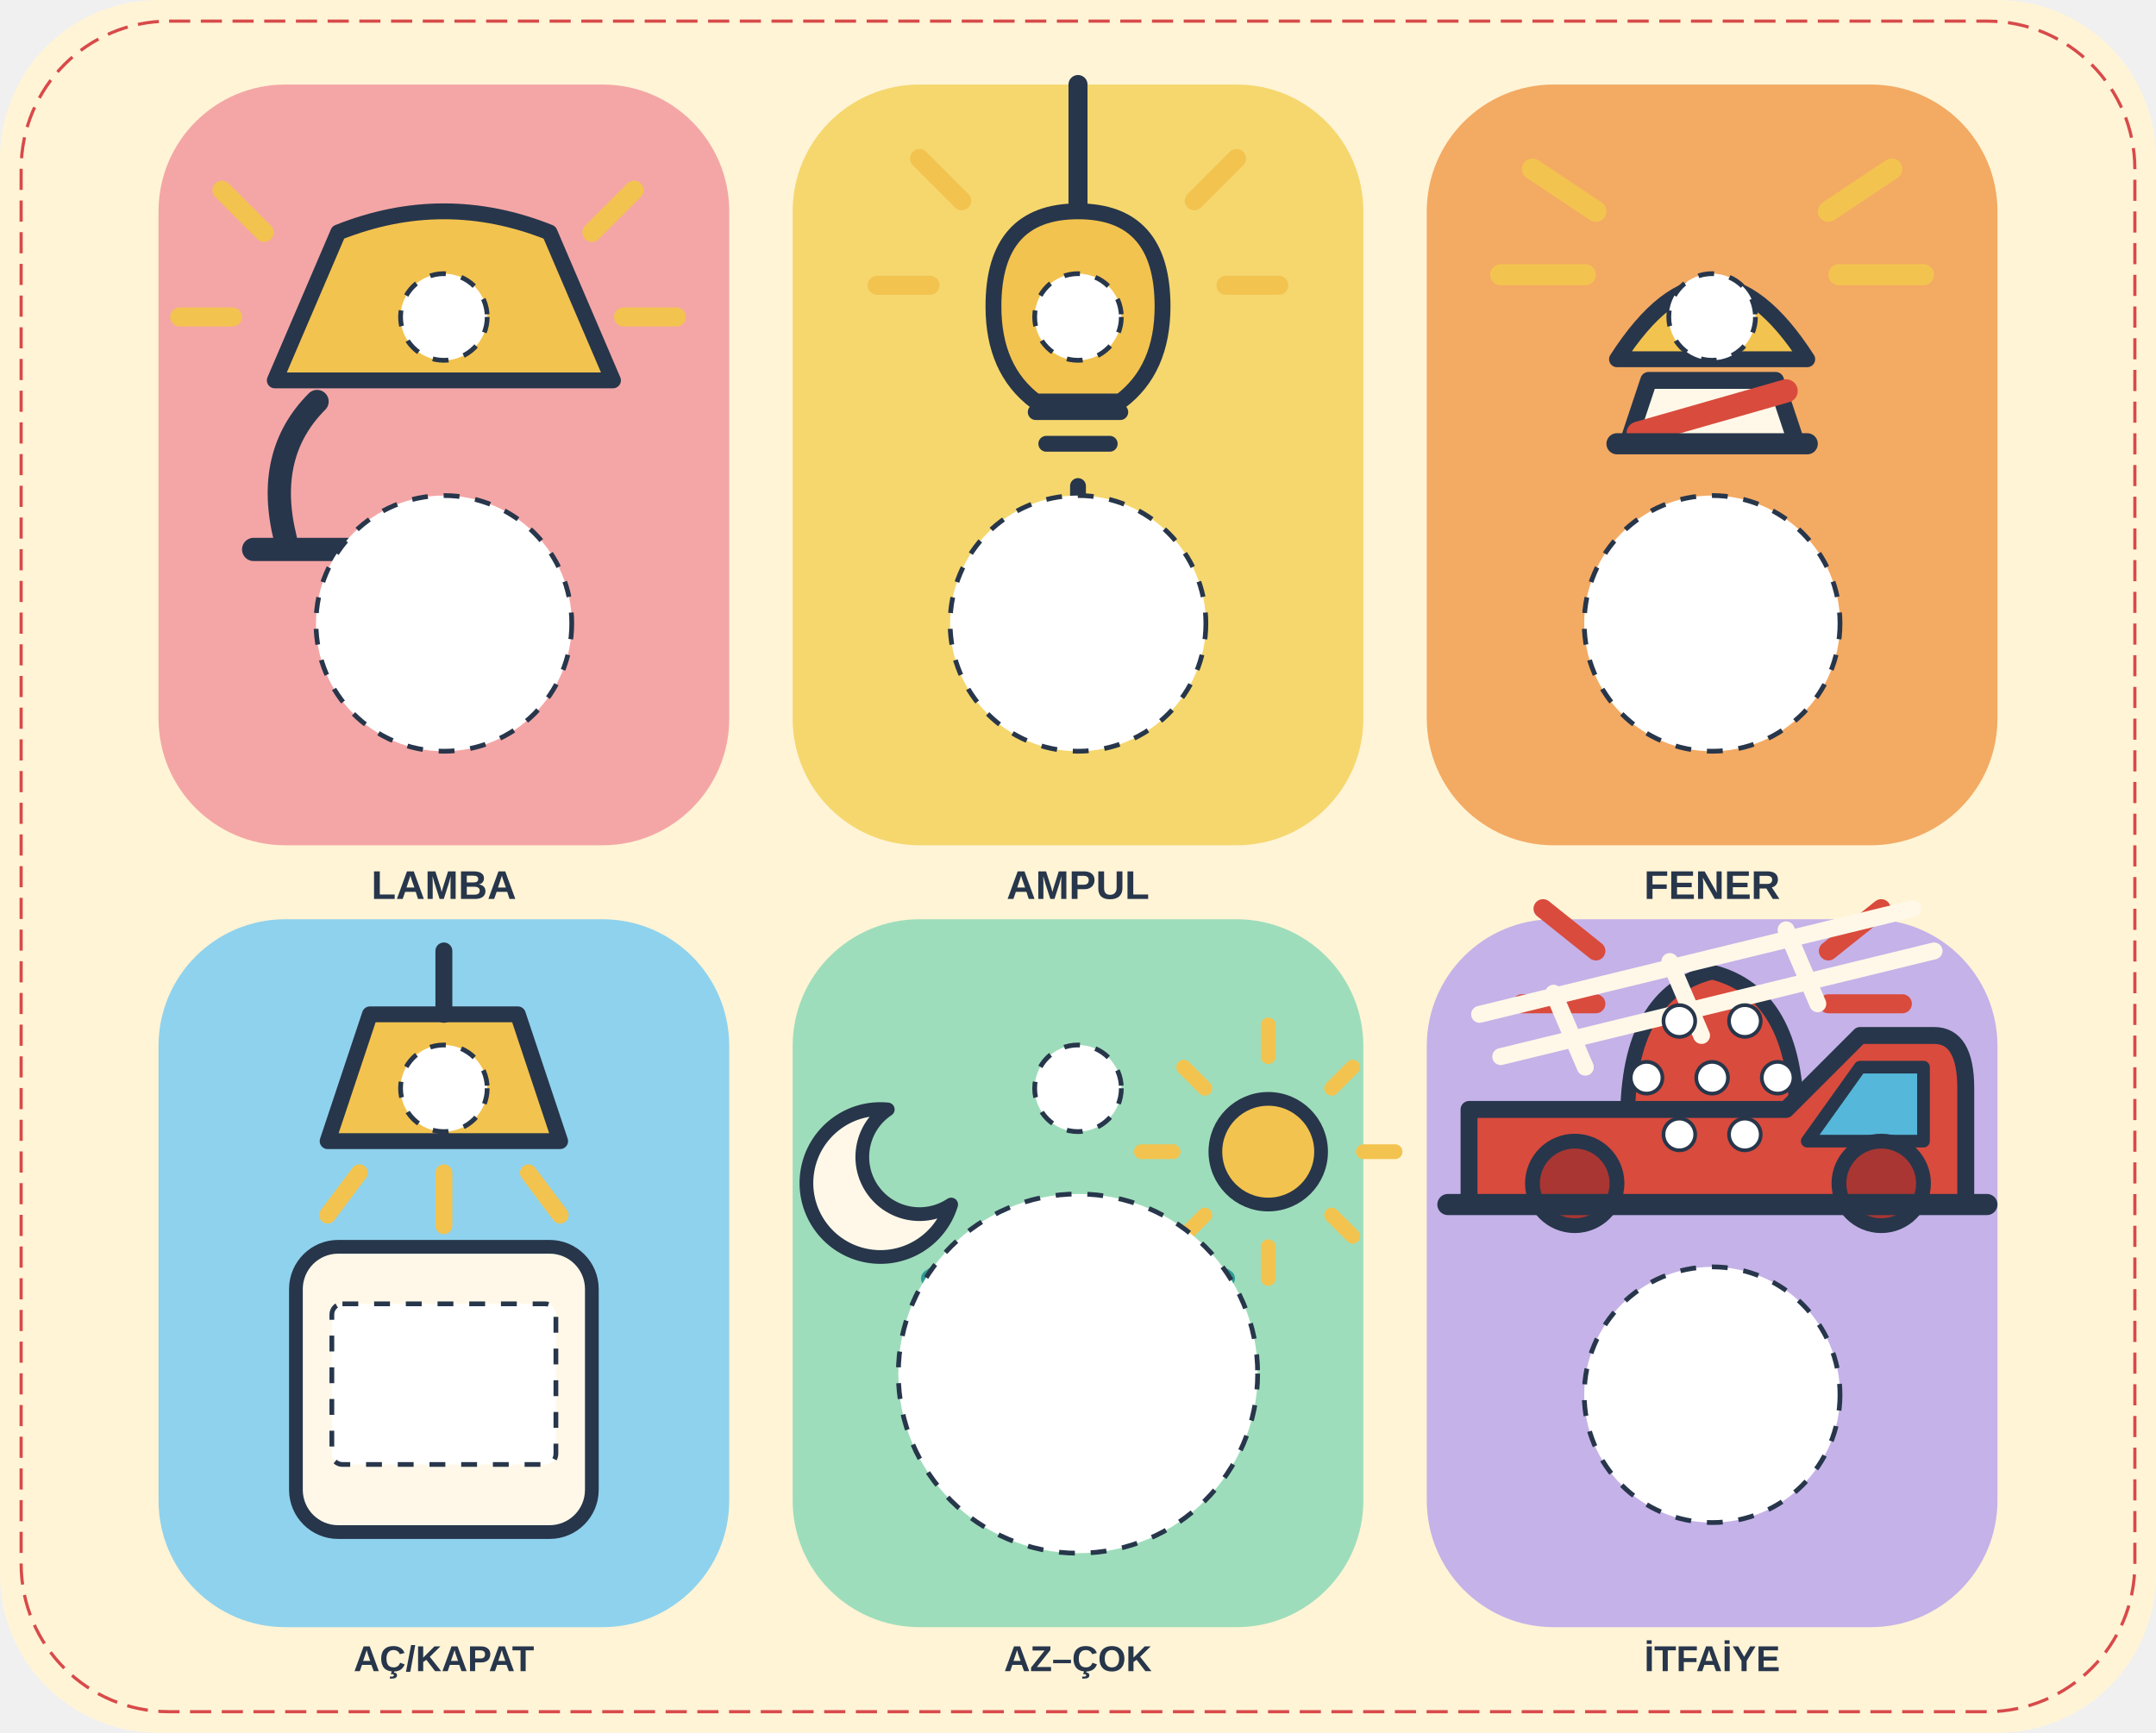
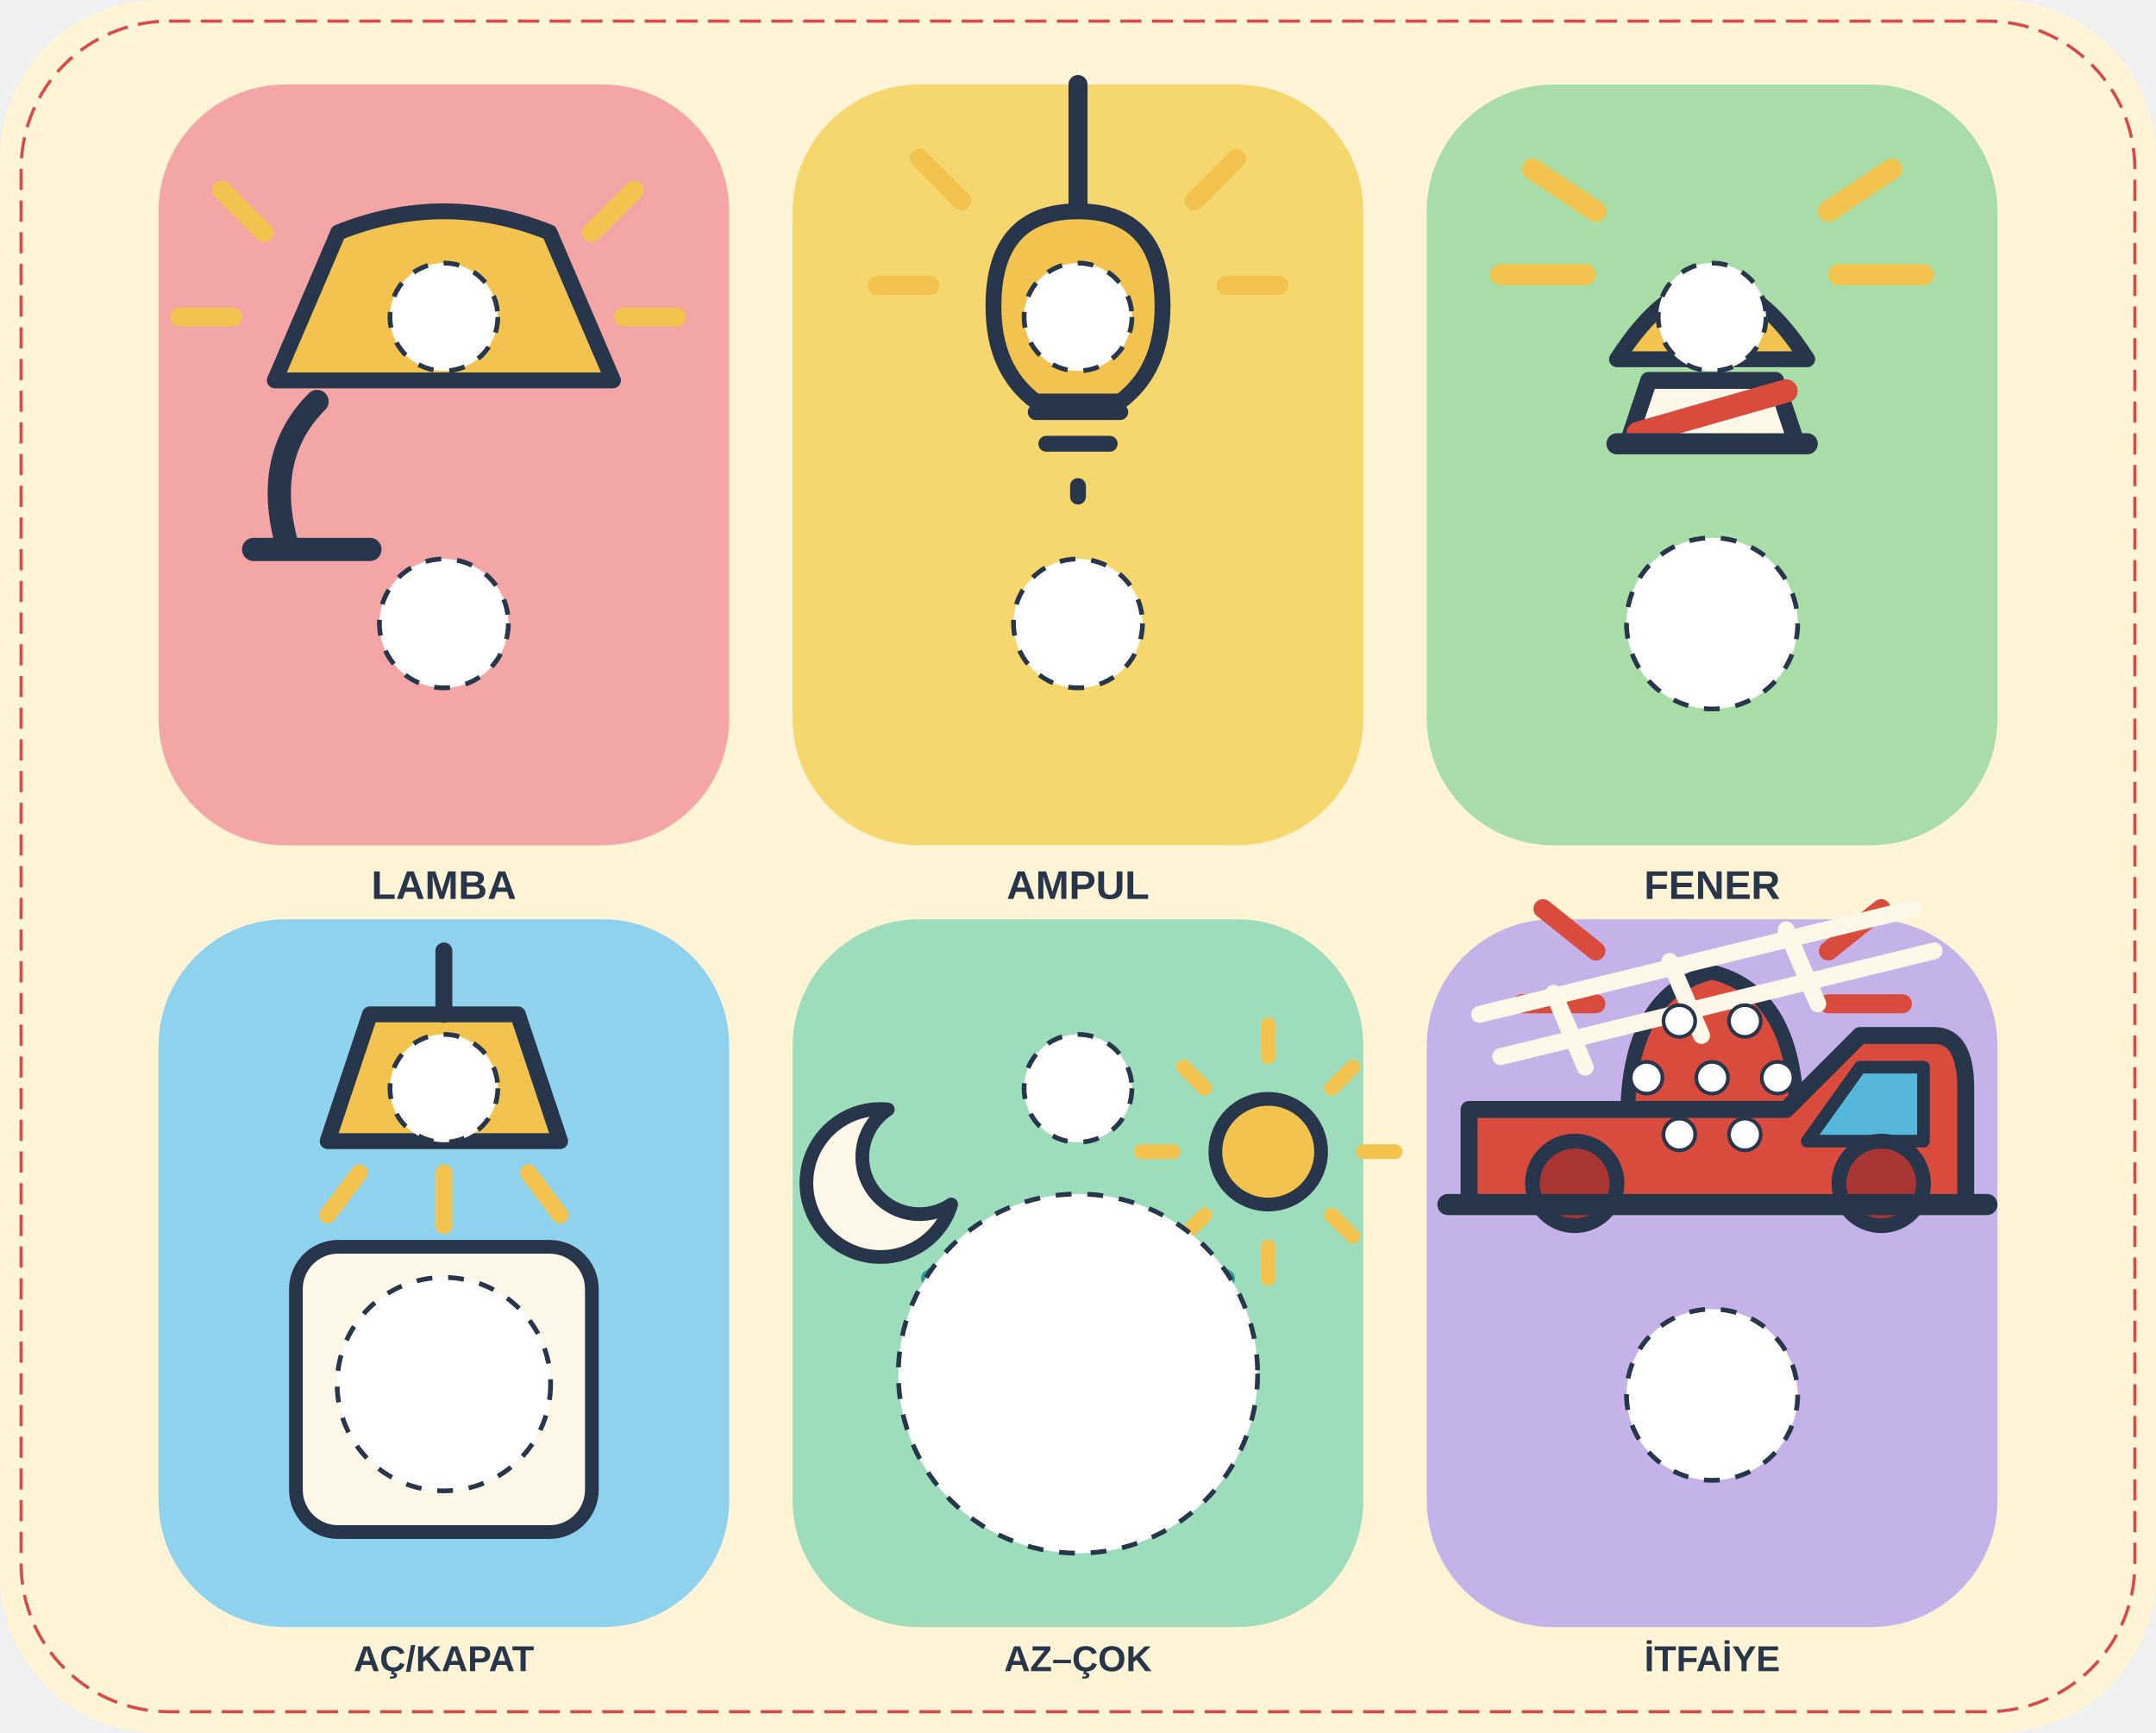
<svg xmlns="http://www.w3.org/2000/svg" width="204mm" height="164mm" viewBox="0 0 204 164" font-family="Arial, sans-serif">
  <rect width="204" height="164" rx="15" fill="#FFF4D6" />
  <rect x="15" y="8" width="54" height="72" rx="12" fill="#F4A6A6" />
  <rect x="75" y="8" width="54" height="72" rx="12" fill="#F5D76E" />
-   <rect x="135" y="8" width="54" height="72" rx="12" fill="#F3AA63" />
+   <rect x="135" y="8" width="54" height="72" rx="12" fill="#A8DDA7" />
  <rect x="15" y="87" width="54" height="67" rx="12" fill="#8FD2ED" />
  <rect x="75" y="87" width="54" height="67" rx="12" fill="#9EDDBB" />
  <rect x="135" y="87" width="54" height="67" rx="12" fill="#C5B2E8" />
  <g id="scene-table-lamp" stroke="#27364B" stroke-linecap="round" stroke-linejoin="round">
    <path d="M26 36 L32 22 Q42 18 52 22 L58 36 Z" fill="#F3C34F" stroke-width="1.5" />
    <path d="M30 38 Q25 43 27 51" fill="none" stroke-width="2.2" />
    <path d="M24 52 H35" fill="none" stroke-width="2.2" />
    <path d="M22 30 H17 M25 22 L21 18 M59 30 H64 M56 22 L60 18" fill="none" stroke="#F3C34F" stroke-width="1.8" />
    <text x="42" y="84" text-anchor="middle" dominant-baseline="middle" fill="#27364B" stroke="none" font-size="3.8" font-weight="700">LAMBA</text>
  </g>
  <g id="scene-hanging-bulb" stroke="#27364B" stroke-linecap="round" stroke-linejoin="round">
    <path d="M102 8 V20" fill="none" stroke-width="1.8" />
    <path d="M94 29 Q94 20 102 20 Q110 20 110 29 Q110 35 106 38 H98 Q94 35 94 29 Z" fill="#F3C34F" stroke-width="1.5" />
    <path d="M98 39 H106 M99 42 H105" fill="none" stroke-width="1.5" />
    <path d="M88 27 H83 M91 19 L87 15 M116 27 H121 M113 19 L117 15" fill="none" stroke="#F3C34F" stroke-width="1.8" />
    <path d="M102 46 V48" fill="none" stroke-width="1.5" stroke-dasharray="1 2" />
    <text x="102" y="84" text-anchor="middle" dominant-baseline="middle" fill="#27364B" stroke="none" font-size="3.8" font-weight="700">AMPUL</text>
  </g>
  <g id="scene-lighthouse" stroke="#27364B" stroke-linecap="round" stroke-linejoin="round">
    <path d="M153 34 Q162 20 171 34 Z" fill="#F3C34F" stroke-width="1.5" />
    <path d="M156 36 L154 42 H170 L168 36 Z" fill="#FFF8E8" stroke-width="1.6" />
    <path d="M155 41 L169 37" fill="none" stroke="#D94B3D" stroke-width="2.2" />
    <path d="M153 42 H171" fill="none" stroke-width="2" />
    <path d="M150 26 H142 M174 26 H182 M151 20 L145 16 M173 20 L179 16" fill="none" stroke="#F3C34F" stroke-width="2" />
    <text x="162" y="84" text-anchor="middle" dominant-baseline="middle" fill="#27364B" stroke="none" font-size="3.8" font-weight="700">FENER</text>
  </g>
  <g id="scene-room-switch" stroke="#27364B" stroke-linecap="round" stroke-linejoin="round">
    <path d="M31 108 L35 96 H49 L53 108 Z" fill="#F3C34F" stroke-width="1.5" />
    <path d="M42 90 V96" fill="none" stroke-width="1.6" />
    <path d="M34 111 L31 115 M42 111 V116 M50 111 L53 115" fill="none" stroke="#F3C34F" stroke-width="1.6" />
    <rect x="28" y="118" width="28" height="27" rx="4" fill="#FFF8E8" stroke-width="1.3" />
    <text x="42" y="157.2" text-anchor="middle" dominant-baseline="middle" fill="#27364B" stroke="none" font-size="3.4" font-weight="700">AÇ/KAPAT</text>
  </g>
  <g id="scene-dimmer" stroke="#27364B" stroke-linecap="round" stroke-linejoin="round">
    <path d="M84 105 A7 7 0 1 0 90 114 A5.3 5.3 0 0 1 84 105 Z" fill="#FFF8E8" stroke-width="1.3" />
    <circle cx="120" cy="109" r="5" fill="#F3C34F" stroke-width="1.3" />
    <path d="M120 100 V97 M120 118 V121 M111 109 H108 M129 109 H132 M114 103 L112 101 M126 115 L128 117 M126 103 L128 101 M114 115 L112 117" fill="none" stroke="#F3C34F" stroke-width="1.4" />
    <path d="M88 121 Q102 111 116 121" fill="none" stroke="#2D9C95" stroke-width="1.7" stroke-dasharray="1 2" />
    <text x="102" y="157.2" text-anchor="middle" dominant-baseline="middle" fill="#27364B" stroke="none" font-size="3.4" font-weight="700">AZ–ÇOK</text>
  </g>
  <g id="scene-fire-engine" stroke="#27364B" stroke-linecap="round" stroke-linejoin="round">
    <path d="M154 106 Q154 94 162 92 Q170 94 170 106 Z" fill="#D94B3D" stroke-width="1.4" />
    <path d="M151 95 H144 M173 95 H180 M151 90 L146 86 M173 90 L178 86" fill="none" stroke="#D94B3D" stroke-width="1.8" />
    <path d="M139 105 H169 L176 98 H183 Q186 98 186 103 V114 H139 Z" fill="#D94B3D" stroke-width="1.6" />
    <path d="M176 101 H182 V108 H171 Z" fill="#55B7D9" stroke-width="1.2" />
    <path d="M140 96 L181 86 M142 100 L183 90 M147 94 L150 101 M158 91 L161 98 M169 88 L172 95" fill="none" stroke="#FFF8E8" stroke-width="1.6" />
    <circle cx="149" cy="112" r="4" fill="#A93632" stroke-width="1.4" />
    <circle cx="178" cy="112" r="4" fill="#A93632" stroke-width="1.4" />
    <path d="M137 114 H188" fill="none" stroke-width="2" />
    <text x="162" y="157.2" text-anchor="middle" dominant-baseline="middle" fill="#27364B" stroke="none" font-size="3.4" font-weight="700">İTFAİYE</text>
  </g>
-   <circle cx="42" cy="30" r="4.1" id="cutout-red-led" fill="#FFFFFF" stroke="#27364B" stroke-width="0.45" stroke-dasharray="1.5 1.5" />
-   <circle cx="42" cy="59" r="12.1" id="cutout-red-button" fill="#FFFFFF" stroke="#27364B" stroke-width="0.45" stroke-dasharray="1.5 1.5" />
-   <circle cx="102" cy="30" r="4.1" id="cutout-yellow-led" fill="#FFFFFF" stroke="#27364B" stroke-width="0.45" stroke-dasharray="1.5 1.5" />
-   <circle cx="102" cy="59" r="12.1" id="cutout-yellow-button" fill="#FFFFFF" stroke="#27364B" stroke-width="0.45" stroke-dasharray="1.5 1.5" />
-   <circle cx="162" cy="30" r="4.1" id="cutout-orange-led" fill="#FFFFFF" stroke="#27364B" stroke-width="0.45" stroke-dasharray="1.5 1.5" />
-   <circle cx="162" cy="59" r="12.1" id="cutout-orange-button" fill="#FFFFFF" stroke="#27364B" stroke-width="0.45" stroke-dasharray="1.5 1.5" />
-   <circle cx="42" cy="103" r="4.1" id="cutout-switch-led" fill="#FFFFFF" stroke="#27364B" stroke-width="0.45" stroke-dasharray="1.5 1.5" />
-   <rect id="cutout-rocker" x="31.4" y="123.4" width="21.2" height="15.2" rx="1" fill="#FFFFFF" stroke="#27364B" stroke-width="0.45" stroke-dasharray="1.5 1.5" />
-   <circle cx="102" cy="103" r="4.1" id="cutout-dimmer-led" fill="#FFFFFF" stroke="#27364B" stroke-width="0.45" stroke-dasharray="1.5 1.5" />
+   <circle cx="42" cy="30" r="5.1" id="cutout-red-led" fill="#FFFFFF" stroke="#27364B" stroke-width="0.45" stroke-dasharray="1.5 1.5" />
+   <circle cx="42" cy="59" r="6.1" id="cutout-red-button" fill="#FFFFFF" stroke="#27364B" stroke-width="0.45" stroke-dasharray="1.5 1.5" />
+   <circle cx="102" cy="30" r="5.1" id="cutout-yellow-led" fill="#FFFFFF" stroke="#27364B" stroke-width="0.45" stroke-dasharray="1.5 1.5" />
+   <circle cx="102" cy="59" r="6.1" id="cutout-yellow-button" fill="#FFFFFF" stroke="#27364B" stroke-width="0.45" stroke-dasharray="1.5 1.5" />
+   <circle cx="162" cy="30" r="5.1" id="cutout-green-led" fill="#FFFFFF" stroke="#27364B" stroke-width="0.45" stroke-dasharray="1.5 1.5" />
+   <circle cx="162" cy="59" r="8.1" id="cutout-green-button" fill="#FFFFFF" stroke="#27364B" stroke-width="0.45" stroke-dasharray="1.5 1.5" />
+   <circle cx="42" cy="103" r="5.1" id="cutout-switch-led" fill="#FFFFFF" stroke="#27364B" stroke-width="0.45" stroke-dasharray="1.5 1.5" />
+   <circle cx="42" cy="131" r="10.1" id="cutout-rocker" fill="#FFFFFF" stroke="#27364B" stroke-width="0.45" stroke-dasharray="1.5 1.5" />
+   <circle cx="102" cy="103" r="5.1" id="cutout-dimmer-led" fill="#FFFFFF" stroke="#27364B" stroke-width="0.45" stroke-dasharray="1.5 1.5" />
  <circle cx="102" cy="130" r="17.0" id="cutout-dial" fill="#FFFFFF" stroke="#27364B" stroke-width="0.45" stroke-dasharray="1.5 1.5" />
  <circle cx="162" cy="102" r="1.5" id="cutout-buzzer" fill="#FFFFFF" stroke="#27364B" stroke-width="0.35" />
  <circle cx="168.2" cy="102.0" r="1.5" fill="#FFFFFF" stroke="#27364B" stroke-width="0.35" />
  <circle cx="165.1" cy="107.369" r="1.5" fill="#FFFFFF" stroke="#27364B" stroke-width="0.35" />
  <circle cx="158.9" cy="107.369" r="1.5" fill="#FFFFFF" stroke="#27364B" stroke-width="0.35" />
  <circle cx="155.8" cy="102.0" r="1.5" fill="#FFFFFF" stroke="#27364B" stroke-width="0.35" />
  <circle cx="158.9" cy="96.631" r="1.5" fill="#FFFFFF" stroke="#27364B" stroke-width="0.35" />
  <circle cx="165.1" cy="96.631" r="1.5" fill="#FFFFFF" stroke="#27364B" stroke-width="0.35" />
-   <circle cx="162" cy="132" r="12.1" id="cutout-buzzer-button" fill="#FFFFFF" stroke="#27364B" stroke-width="0.45" stroke-dasharray="1.5 1.5" />
+   <circle cx="162" cy="132" r="8.1" id="cutout-buzzer-button" fill="#FFFFFF" stroke="#27364B" stroke-width="0.45" stroke-dasharray="1.5 1.5" />
  <rect id="trim-line" x="2" y="2" width="200" height="160" rx="14" fill="none" stroke="#D84A4A" stroke-width="0.3" stroke-dasharray="2 1" />
</svg>
